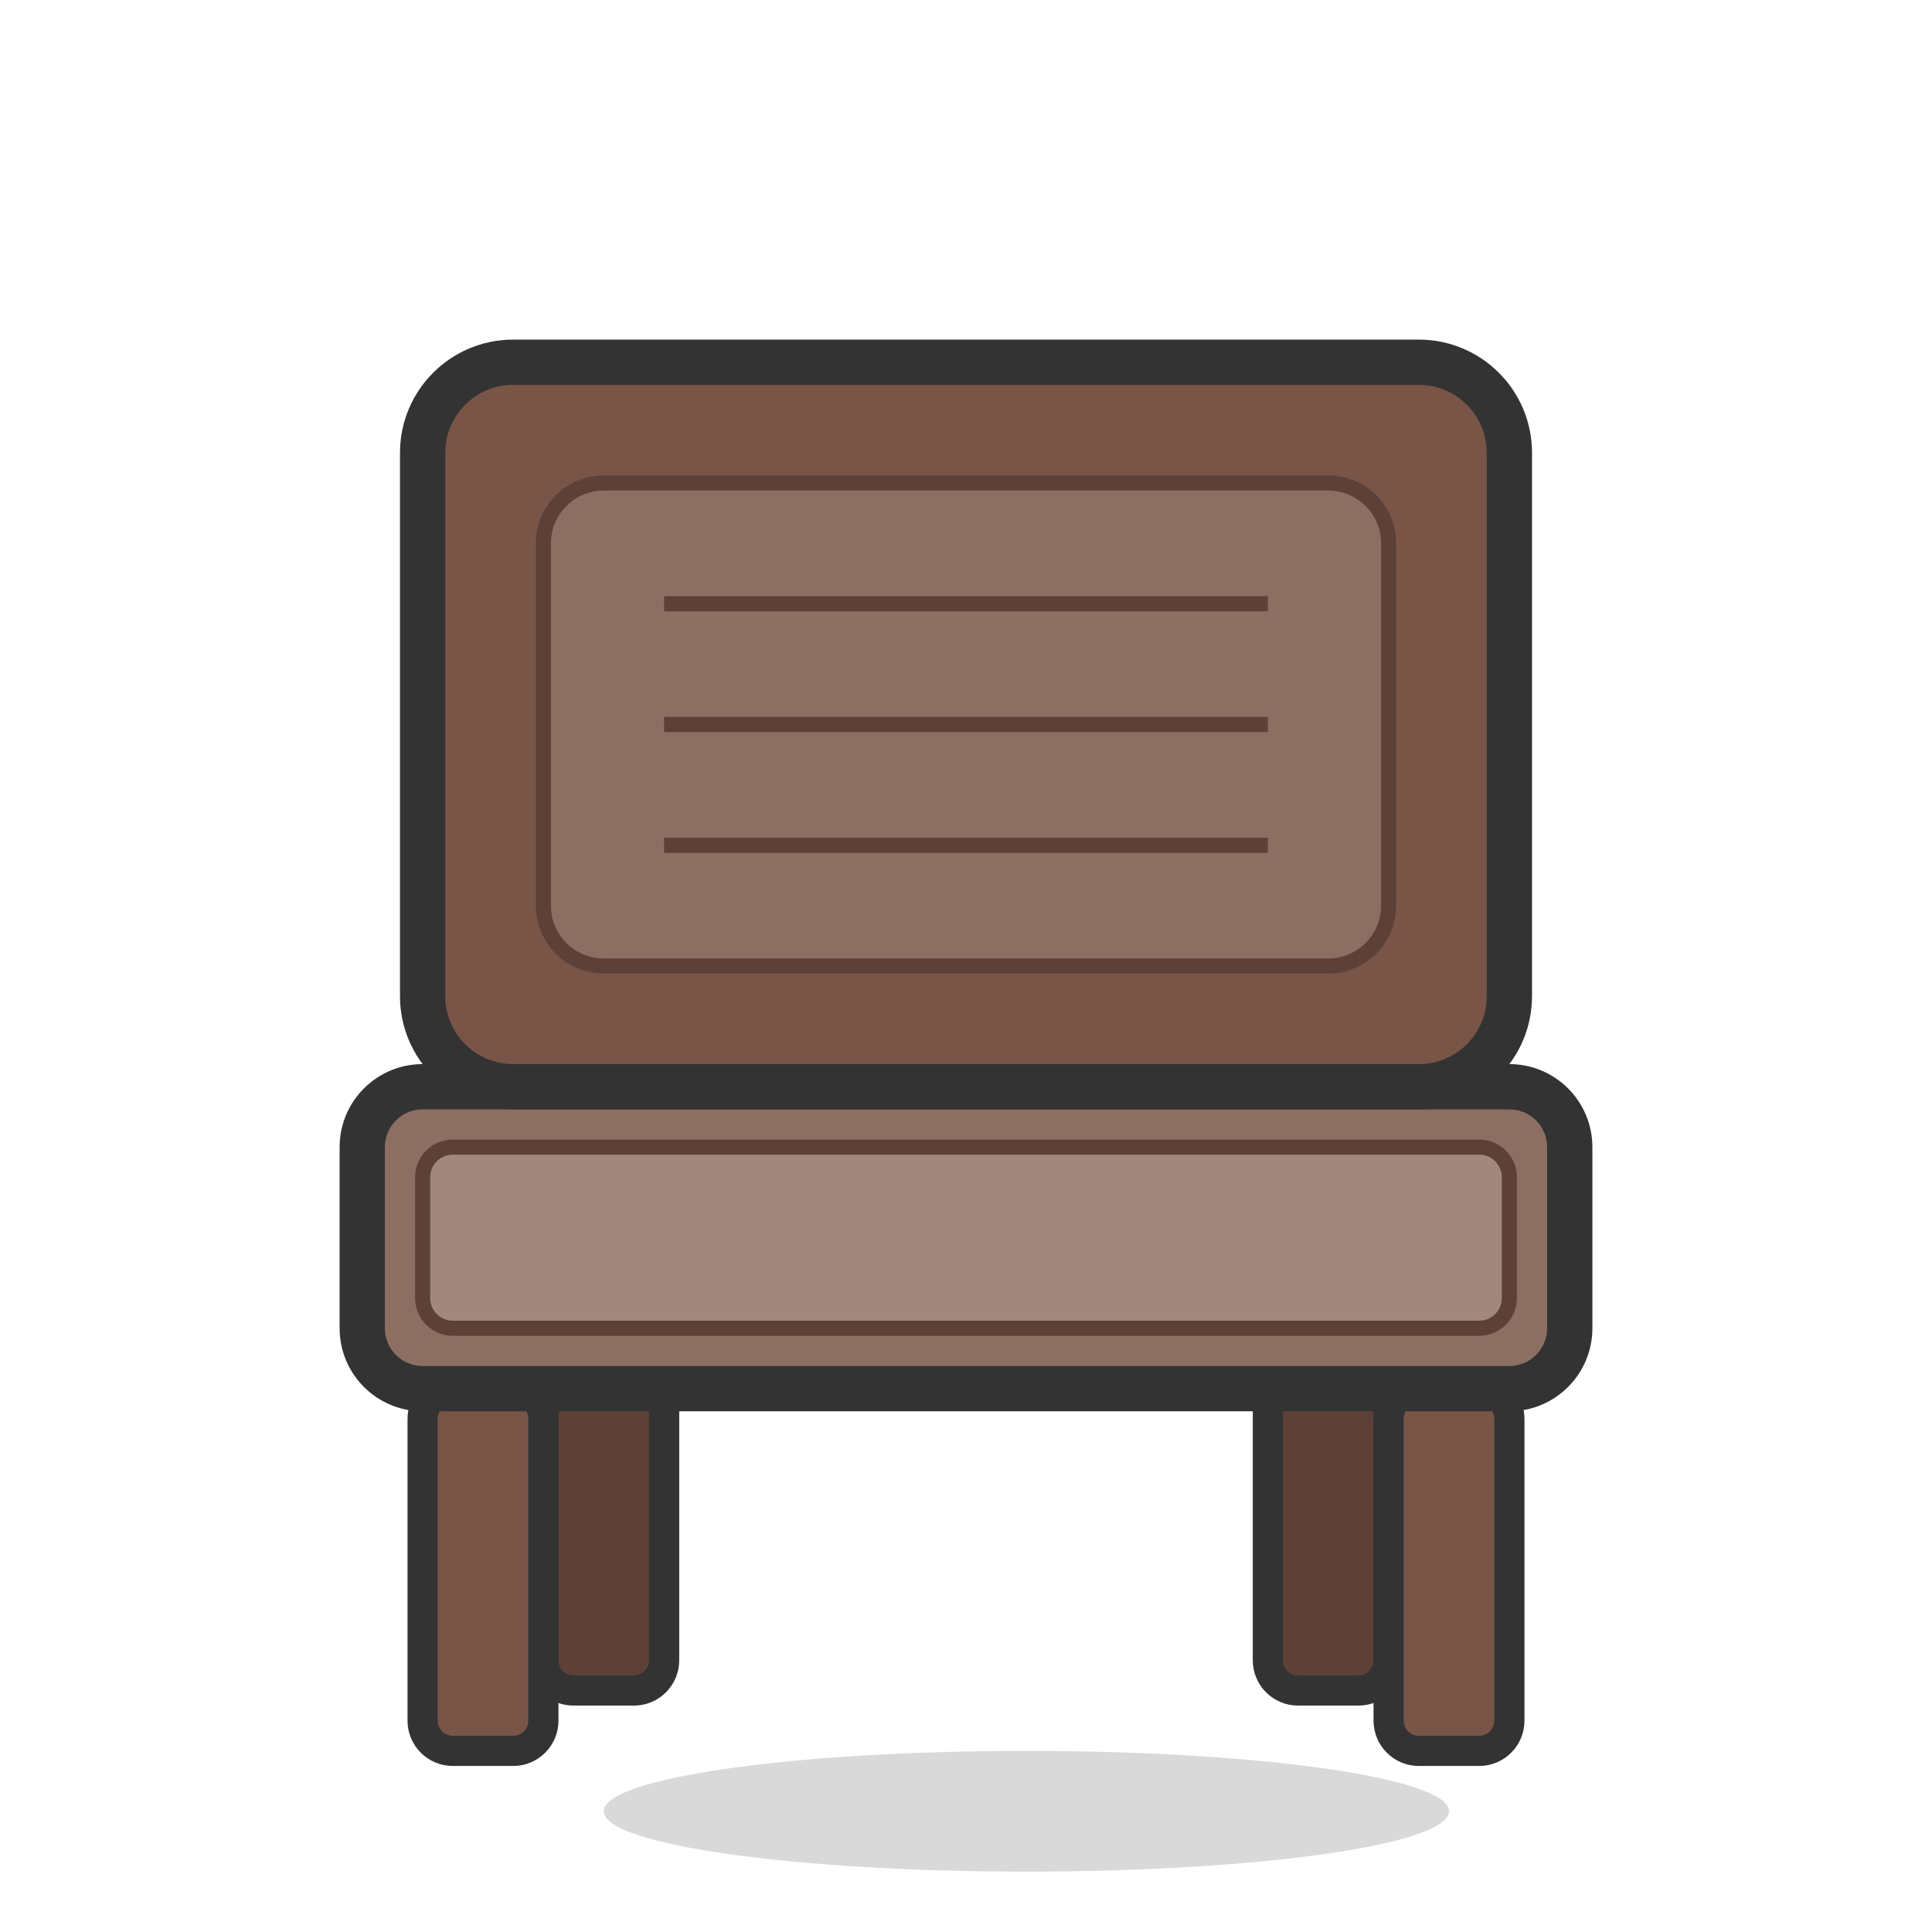
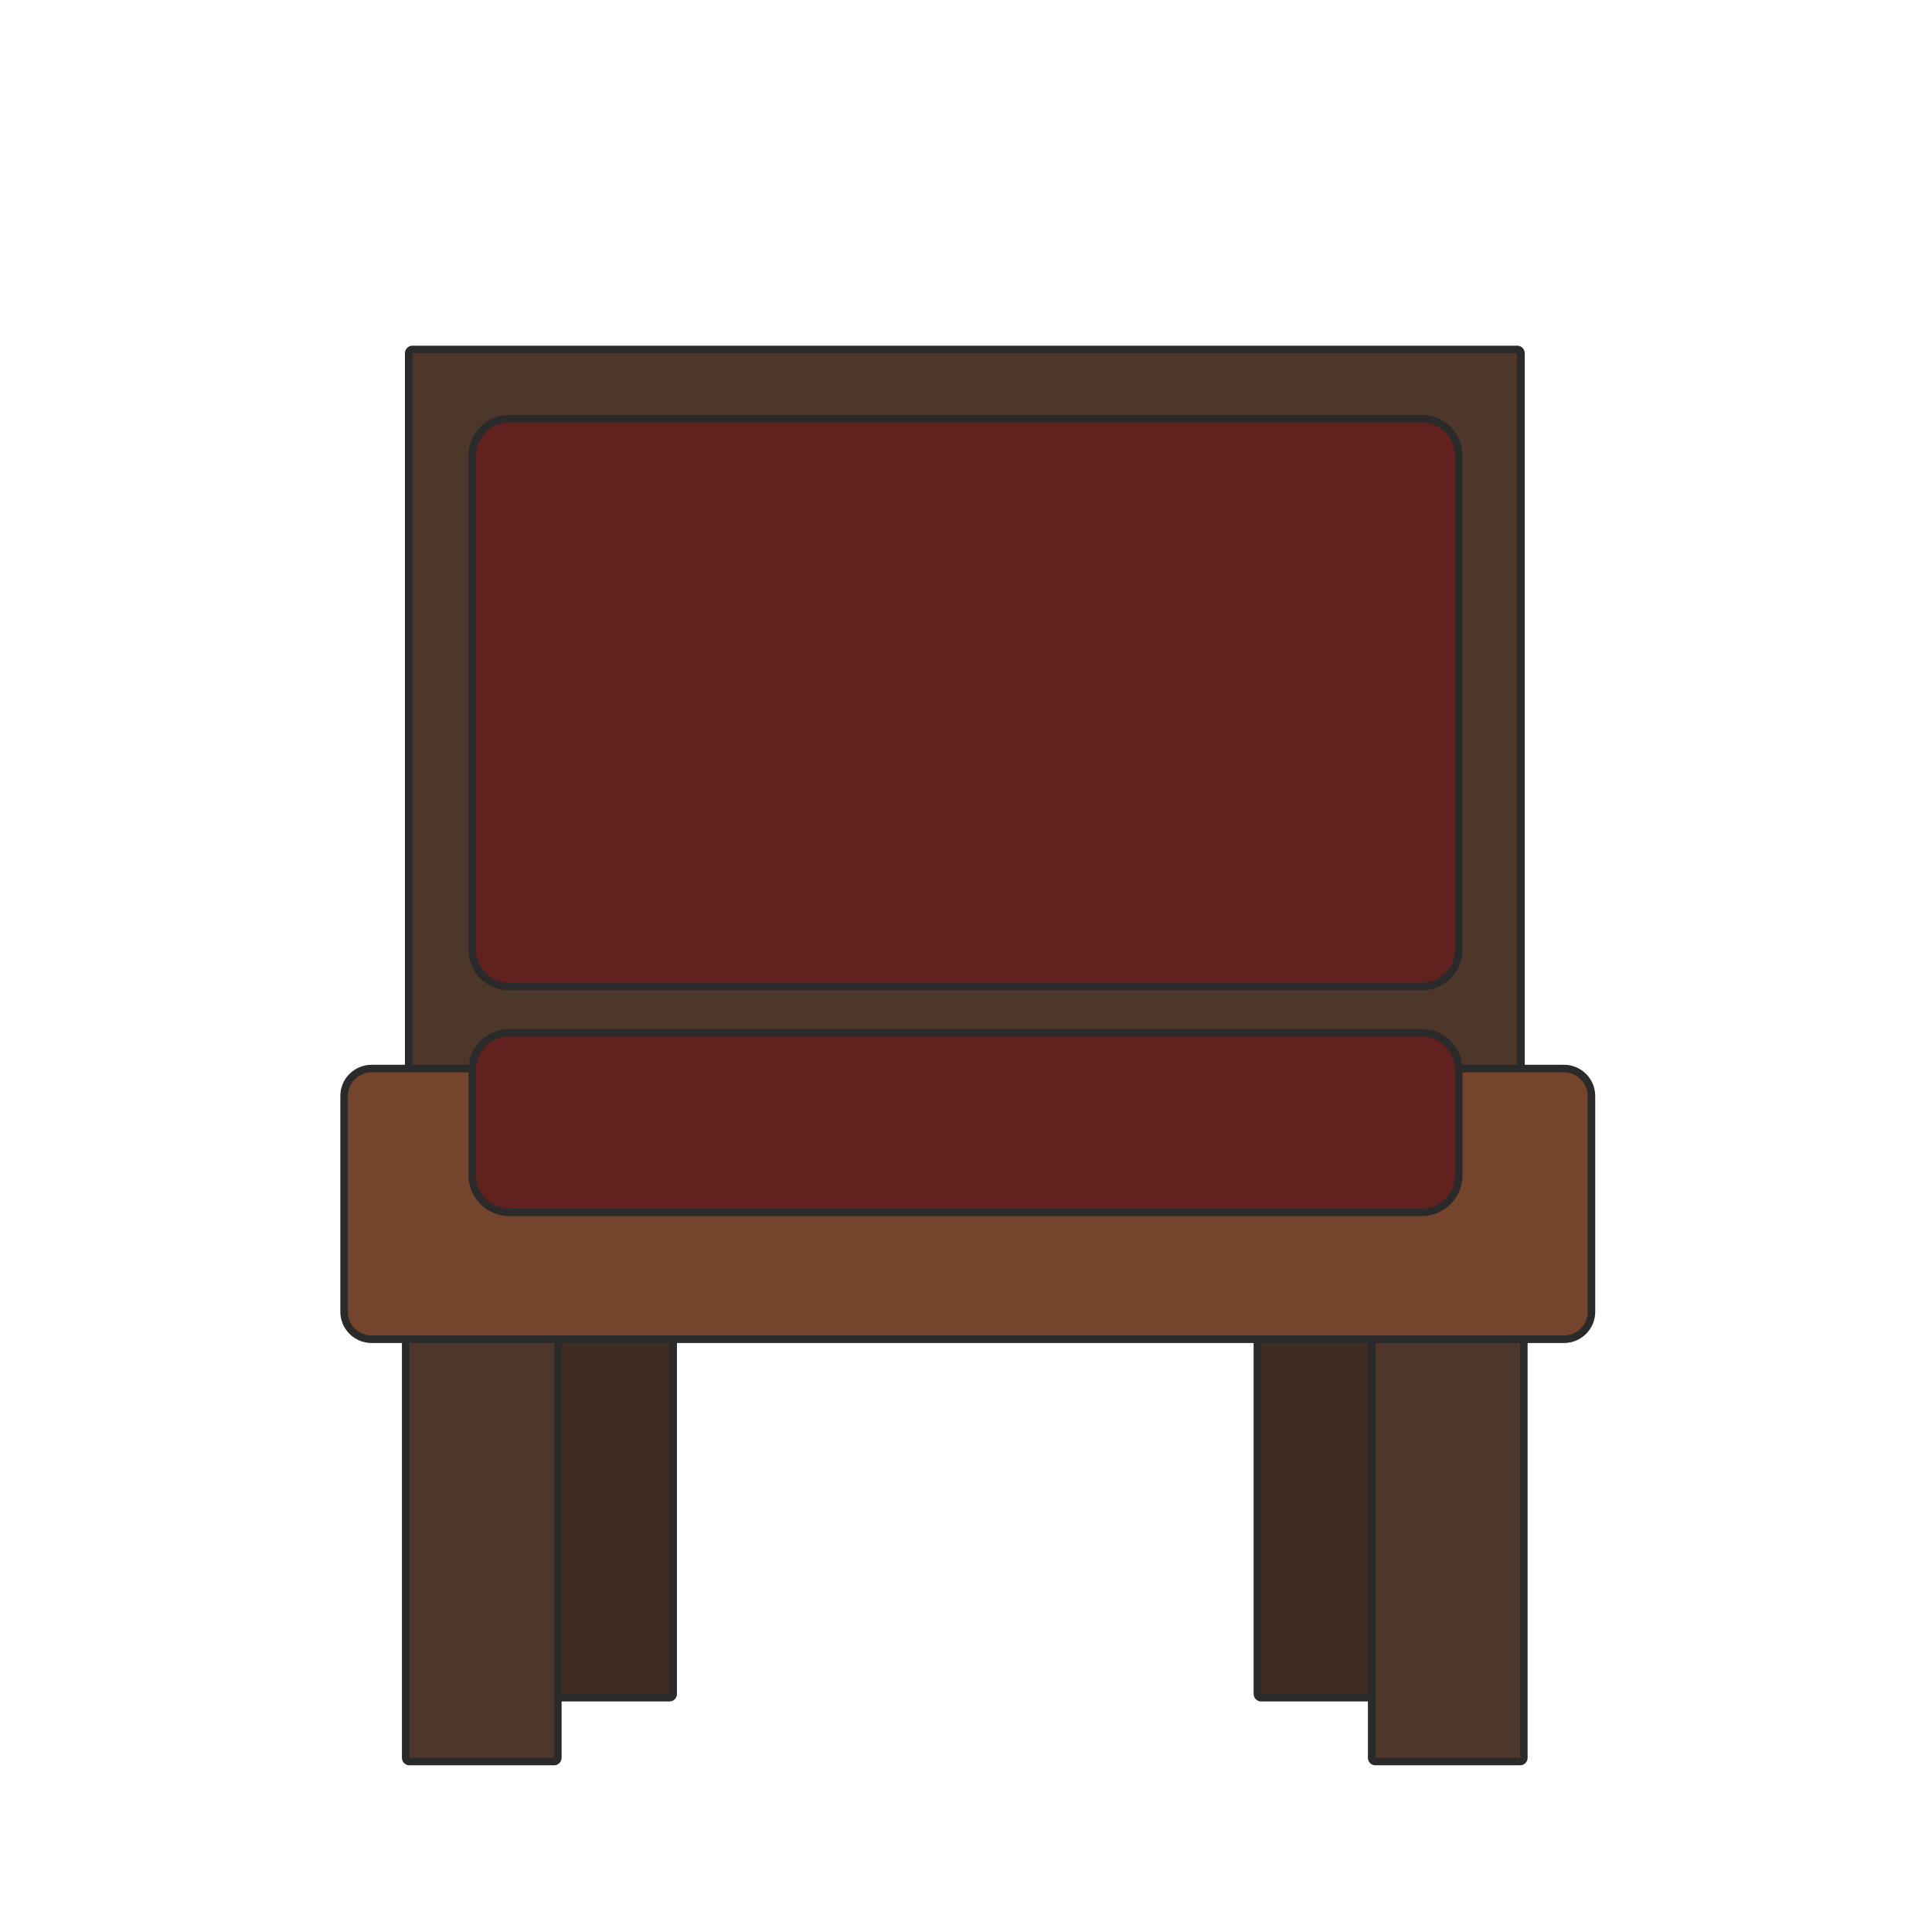
- <svg xmlns="http://www.w3.org/2000/svg" viewBox="0 0 64 64" width="64" height="64">
-   <ellipse cx="34" cy="60" rx="14" ry="2" fill="#000" opacity="0.15" />
-   <rect x="18" y="44" width="4" height="12" rx="1" fill="#5d4037" stroke="#333" stroke-width="1" />
-   <rect x="42" y="44" width="4" height="12" rx="1" fill="#5d4037" stroke="#333" stroke-width="1" />
-   <rect x="14" y="46" width="4" height="12" rx="1" fill="#795548" stroke="#333" stroke-width="1" />
-   <rect x="46" y="46" width="4" height="12" rx="1" fill="#795548" stroke="#333" stroke-width="1" />
-   <rect x="12" y="36" width="40" height="10" rx="2" fill="#8d6e63" stroke="#333" stroke-width="1.5" />
-   <rect x="14" y="38" width="36" height="6" rx="1" fill="#a1887f" stroke="#5d4037" stroke-width="0.5" />
-   <rect x="14" y="12" width="36" height="24" rx="3" fill="#795548" stroke="#333" stroke-width="1.5" />
-   <rect x="18" y="16" width="28" height="16" rx="2" fill="#8d6e63" stroke="#5d4037" stroke-width="0.5" />
-   <line x1="22" y1="20" x2="42" y2="20" stroke="#5d4037" stroke-width="0.5" />
-   <line x1="22" y1="24" x2="42" y2="24" stroke="#5d4037" stroke-width="0.5" />
-   <line x1="22" y1="28" x2="42" y2="28" stroke="#5d4037" stroke-width="0.5" />
+ <svg xmlns="http://www.w3.org/2000/svg" viewBox="0 0 64 64" width="64" height="64" version="1.1" id="svg10">
+   <defs id="defs10" />
+   <g id="layer3" style="display:inline">
+     <rect style="fill:#4d362a;fill-opacity:1;stroke:#2a2a2a;stroke-width:0.5;stroke-linecap:round;stroke-linejoin:round;paint-order:stroke fill markers" id="rect10" width="36.594" height="25.207" x="13.664" y="11.701" rx="0" ry="1.099" />
+     <rect style="fill:#3e2c22;fill-opacity:1;stroke:#2a2a2a;stroke-width:0.5;stroke-linecap:round;stroke-linejoin:round;paint-order:stroke fill markers" id="rect11" width="4.79" height="13.036" x="41.778" y="43.077" rx="0" ry="1.099" />
+     <rect style="fill:#3e2c22;fill-opacity:1;stroke:#2a2a2a;stroke-width:0.5;stroke-linecap:round;stroke-linejoin:round;paint-order:stroke fill markers" id="rect10-1" width="4.79" height="13.036" x="17.385" y="43.077" rx="0" ry="1.099" />
+     <rect style="fill:#4d362a;fill-opacity:1;stroke:#2a2a2a;stroke-width:0.5;stroke-linecap:round;stroke-linejoin:round;paint-order:stroke fill markers" id="rect12" width="4.79" height="14.528" x="45.564" y="43.7" rx="0" ry="1.099" />
+     <rect style="fill:#4d362a;fill-opacity:1;stroke:#2a2a2a;stroke-width:0.5;stroke-linecap:round;stroke-linejoin:round;paint-order:stroke fill markers" id="rect10-1-4" width="4.79" height="14.528" x="13.564" y="43.7" rx="0" ry="1.099" />
+     <rect style="display:inline;fill:#74452c;fill-opacity:1;stroke:#2a2a2a;stroke-width:0.5;stroke-linecap:round;stroke-linejoin:round;stroke-dasharray:none;stroke-opacity:1;paint-order:stroke fill markers" id="rect19" width="41.07" height="8.717" x="11.524" y="35.522" ry="0.785" />
+     <rect style="fill:#61211e;fill-opacity:1;stroke:#2a2a2a;stroke-width:0.5;stroke-linecap:round;stroke-linejoin:round;paint-order:stroke fill markers" id="rect13" width="32.428" height="5.698" x="15.77" y="34.337" ry="1.099" />
+     <rect style="fill:#61211e;fill-opacity:1;stroke:#2a2a2a;stroke-width:0.5;stroke-linecap:round;stroke-linejoin:round;paint-order:stroke fill markers" id="rect14" width="32.428" height="18.565" x="15.77" y="13.993" ry="1.099" />
+   </g>
</svg>
